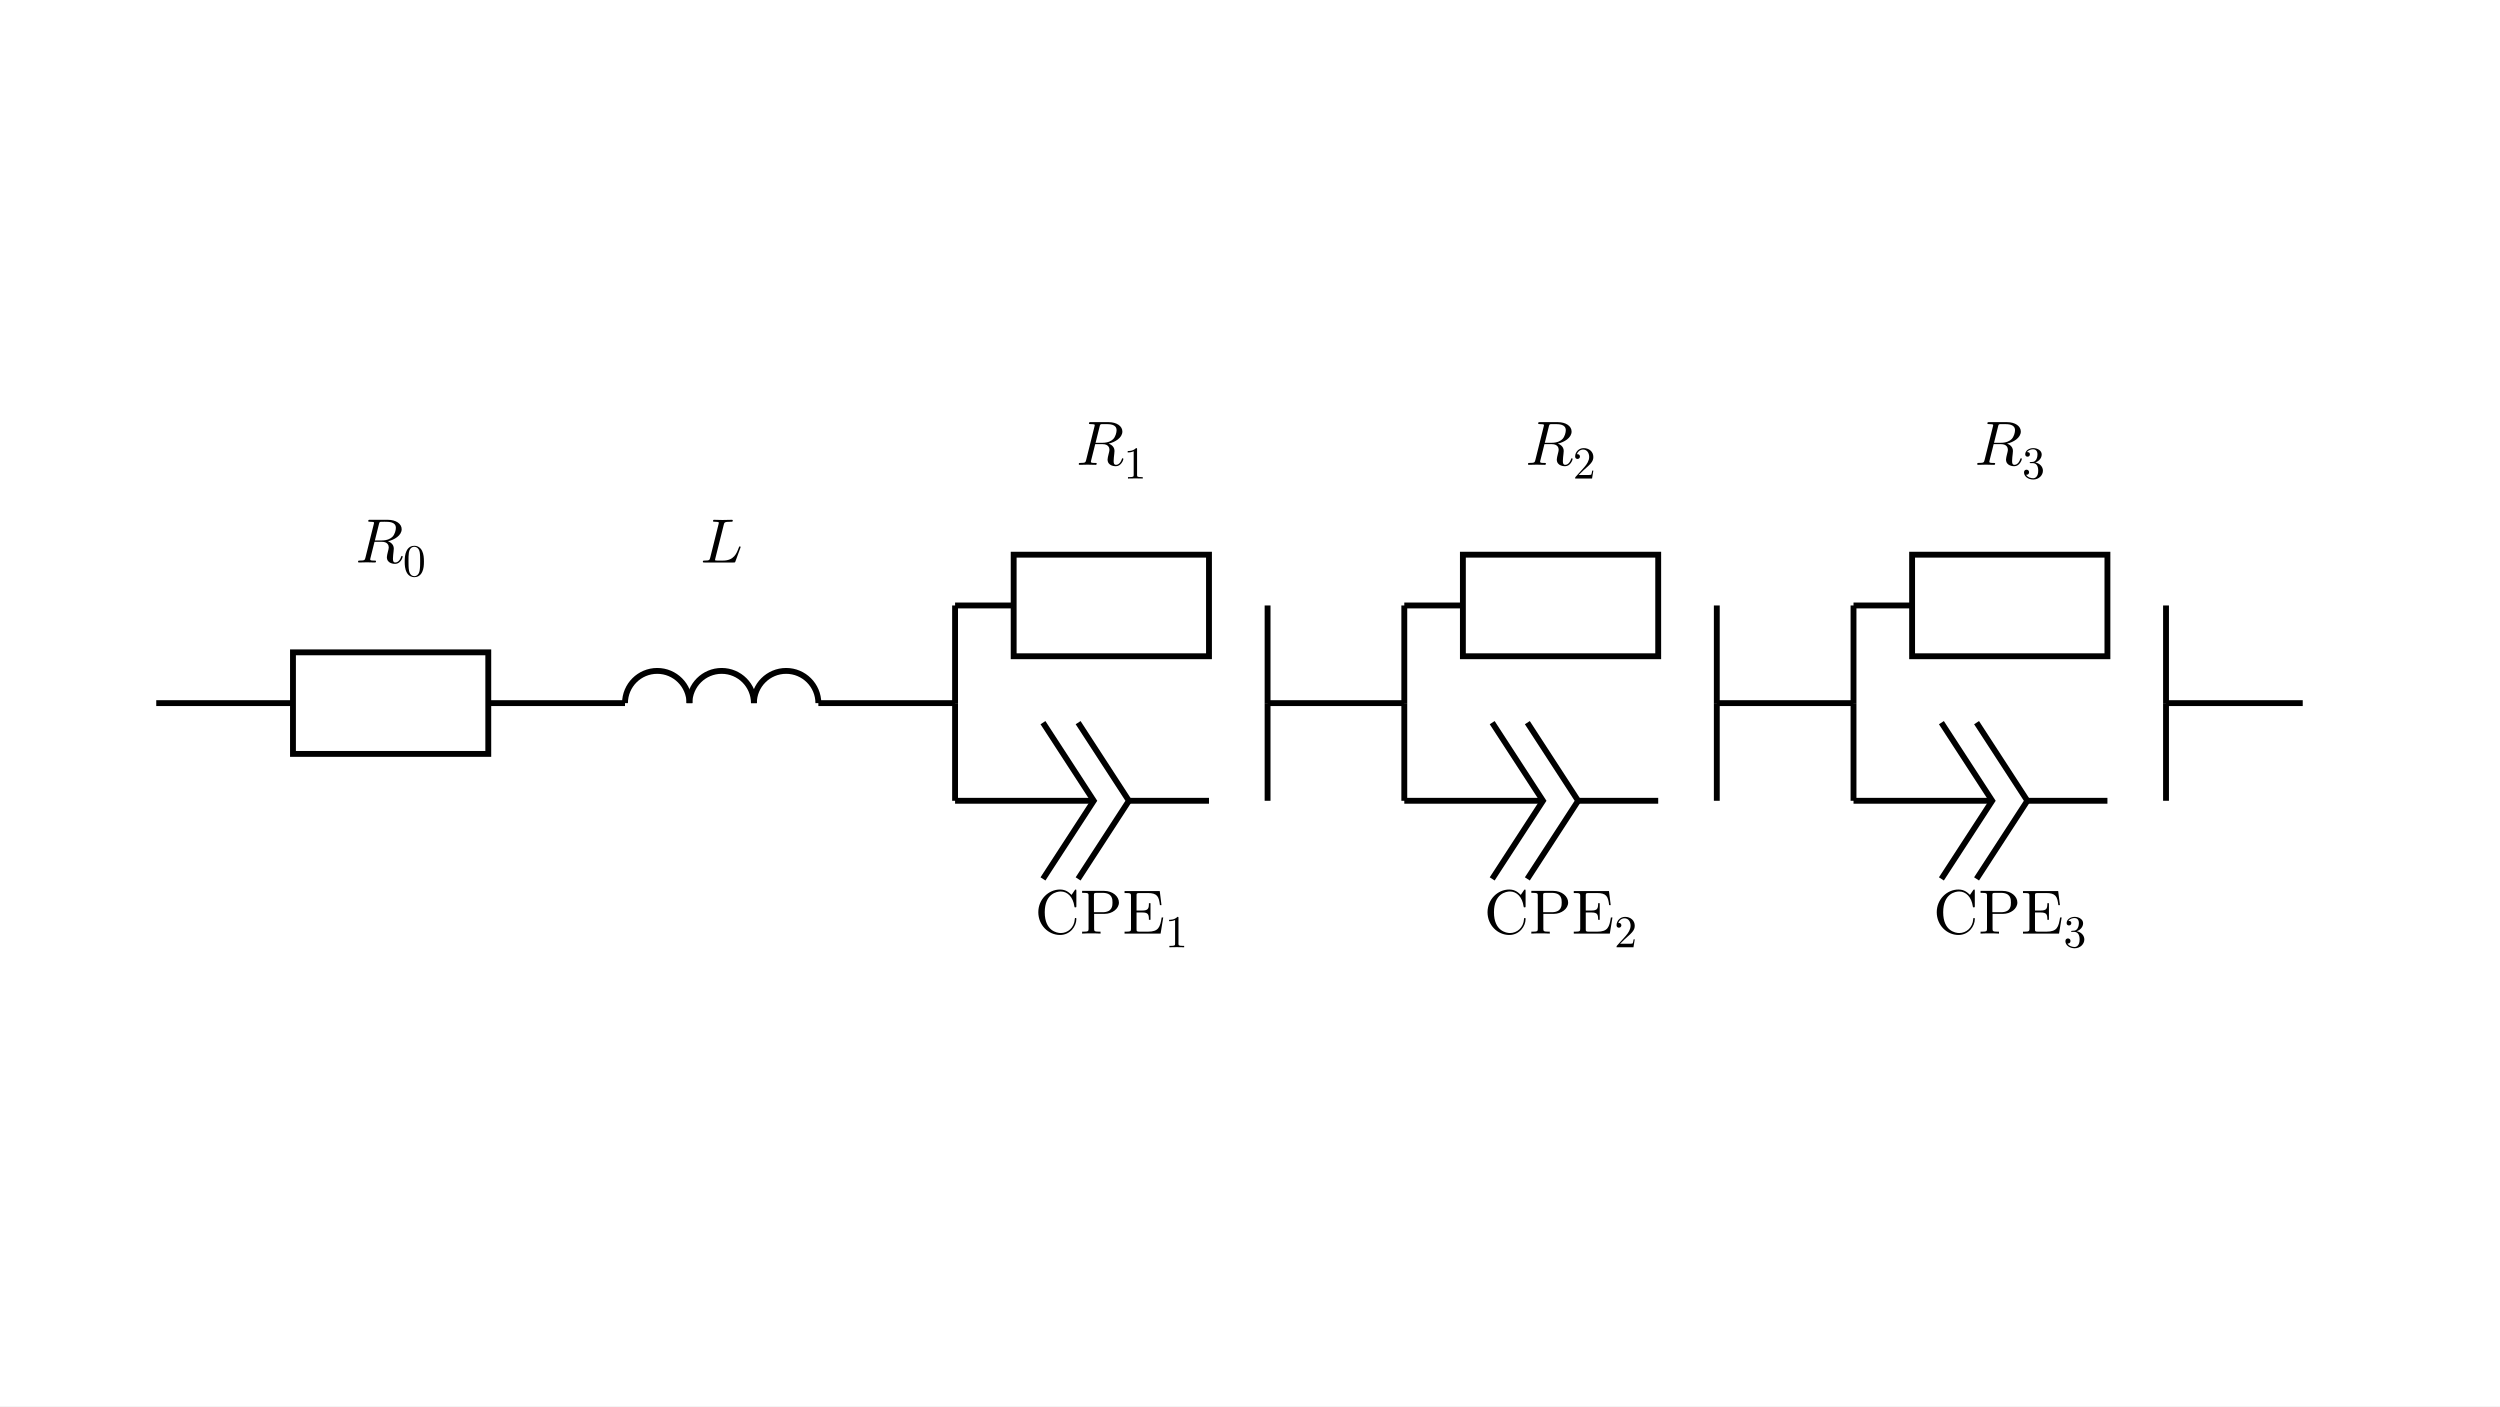
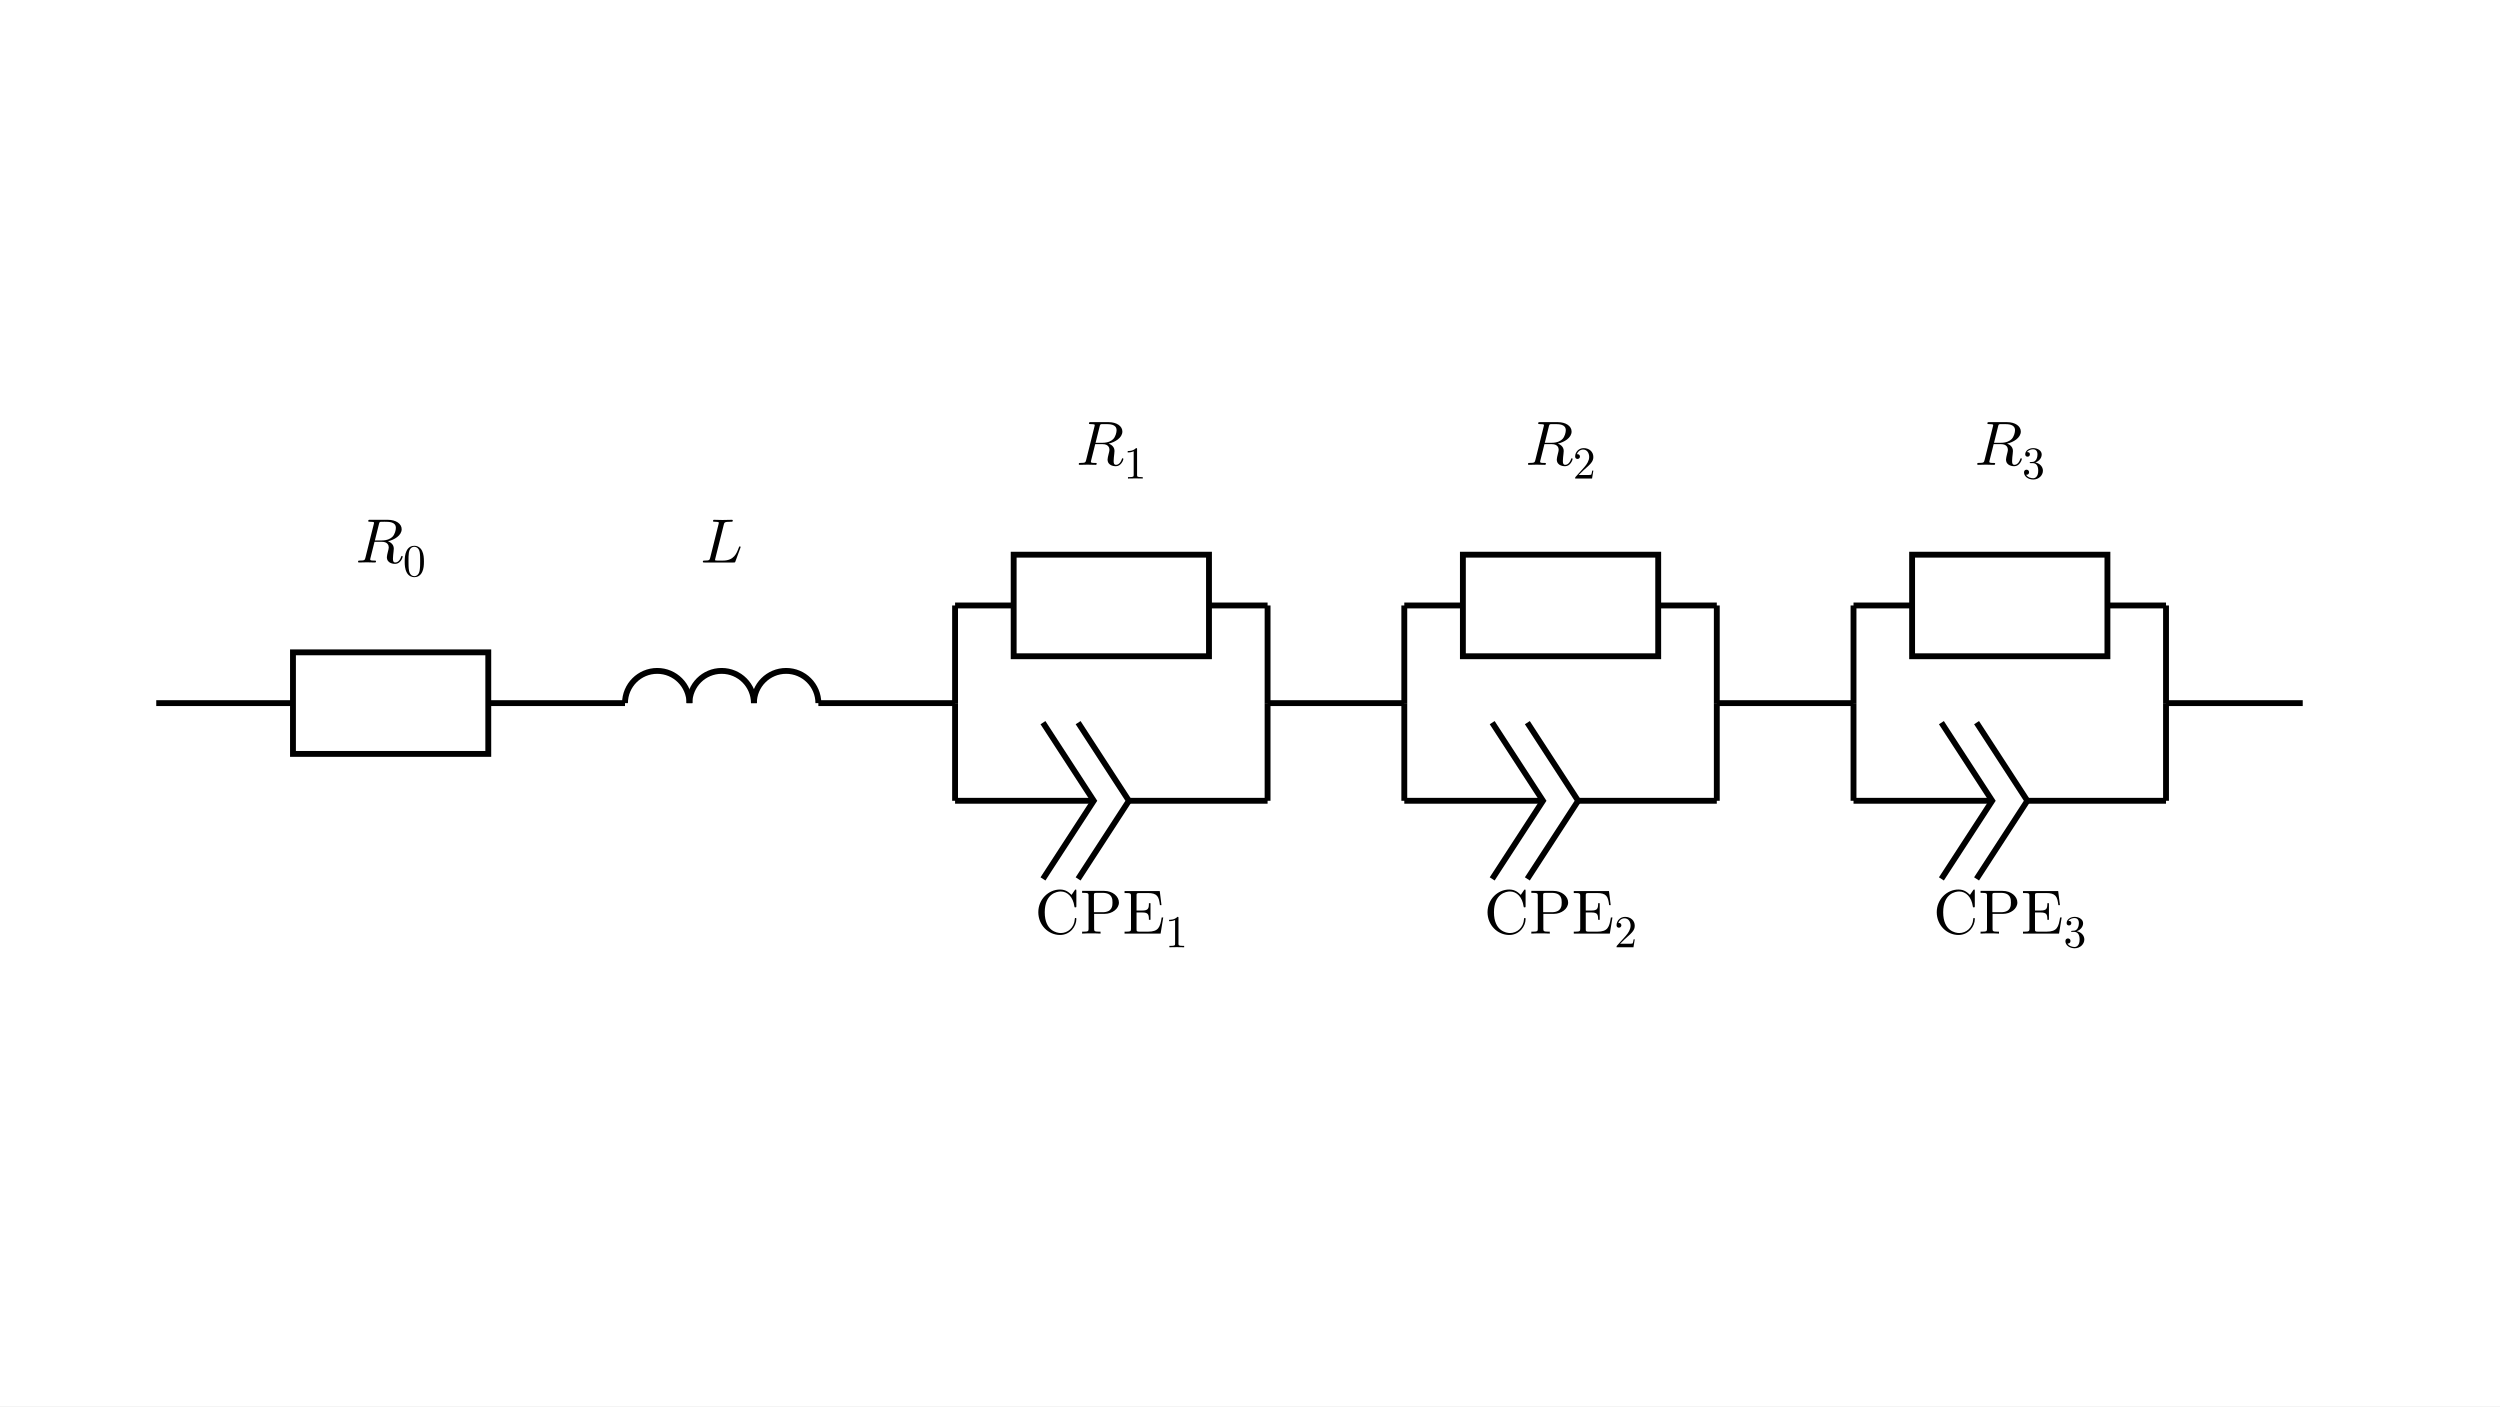
<svg xmlns="http://www.w3.org/2000/svg" width="1280" height="720" overflow="hidden">
  <g>
    <rect x="0" y="0" width="1280" height="720" fill="#FFFFFF" />
    <path d="M80.000 360.000 150.000 360.000" stroke="#000000" stroke-width="3.0" stroke-miterlimit="8" fill="none" fill-rule="evenodd" />
    <rect x="150.000" y="334.000" width="100.000" height="52.000" stroke="#000000" stroke-width="3.0" stroke-miterlimit="8" fill="none" />
    <text font-family="Cambria Math,Cambria Math_MSFontService,sans-serif" font-weight="400" font-size="32.00" text-anchor="middle" transform="translate(200.000 288.000)">𝑅<tspan font-size="23.36" dy="7.00">0</tspan>
    </text>
    <path d="M250.000 360.000 320.000 360.000" stroke="#000000" stroke-width="3.0" stroke-miterlimit="8" fill="none" fill-rule="evenodd" />
    <path d="M320.000 360.000 A16.500 16.500 0 0 1 353.000 360.000" stroke="#000000" stroke-width="3.0" stroke-miterlimit="8" fill="none" fill-rule="evenodd" />
    <path d="M353.000 360.000 A16.500 16.500 0 0 1 386.000 360.000" stroke="#000000" stroke-width="3.0" stroke-miterlimit="8" fill="none" fill-rule="evenodd" />
    <path d="M386.000 360.000 A16.500 16.500 0 0 1 419.000 360.000" stroke="#000000" stroke-width="3.0" stroke-miterlimit="8" fill="none" fill-rule="evenodd" />
    <text font-family="Cambria Math,Cambria Math_MSFontService,sans-serif" font-weight="400" font-size="32.00" text-anchor="middle" transform="translate(369.500 288.000)">𝐿</text>
    <path d="M419.000 360.000 489.000 360.000" stroke="#000000" stroke-width="3.0" stroke-miterlimit="8" fill="none" fill-rule="evenodd" />
    <rect x="519.000" y="284.000" width="100.000" height="52.000" stroke="#000000" stroke-width="3.0" stroke-miterlimit="8" fill="none" />
    <path d="M489.000 310.000 519.000 310.000" stroke="#000000" stroke-width="3.0" stroke-miterlimit="8" fill="none" fill-rule="evenodd" />
    <text font-family="Cambria Math,Cambria Math_MSFontService,sans-serif" font-weight="400" font-size="32.00" text-anchor="middle" transform="translate(569.000 238.000)">𝑅<tspan font-size="23.36" dy="7.00">1</tspan>
    </text>
+     <path d="M619.000 310.000 649.000 310.000" stroke="#000000" stroke-width="3.0" stroke-miterlimit="8" fill="none" fill-rule="evenodd" />
    <path d="M534.000 370.000 L560.000 410.000 L534.000 450.000" stroke="#000000" stroke-width="3.0" stroke-miterlimit="8" fill="none" fill-rule="evenodd" />
    <path d="M552.000 370.000 L578.000 410.000 L552.000 450.000" stroke="#000000" stroke-width="3.0" stroke-miterlimit="8" fill="none" fill-rule="evenodd" />
    <path d="M489.000 410.000 560.000 410.000" stroke="#000000" stroke-width="3.0" stroke-miterlimit="8" fill="none" fill-rule="evenodd" />
    <text font-family="Cambria Math,Cambria Math_MSFontService,sans-serif" font-weight="400" font-size="32.00" text-anchor="middle" transform="translate(569.000 478.000)">CPE<tspan font-size="23.36" dy="7.00">1</tspan>
    </text>
-     <path d="M578.000 410.000 619.000 410.000" stroke="#000000" stroke-width="3.0" stroke-miterlimit="8" fill="none" fill-rule="evenodd" />
+     <path d="M578.000 410.000 649.000 410.000" stroke="#000000" stroke-width="3.0" stroke-miterlimit="8" fill="none" fill-rule="evenodd" />
    <path d="M489.000 310.000 489.000 360.000" stroke="#000000" stroke-width="3.0" stroke-miterlimit="8" fill="none" fill-rule="evenodd" />
    <path d="M489.000 360.000 489.000 410.000" stroke="#000000" stroke-width="3.0" stroke-miterlimit="8" fill="none" fill-rule="evenodd" />
    <path d="M649.000 310.000 649.000 360.000" stroke="#000000" stroke-width="3.0" stroke-miterlimit="8" fill="none" fill-rule="evenodd" />
    <path d="M649.000 360.000 649.000 410.000" stroke="#000000" stroke-width="3.0" stroke-miterlimit="8" fill="none" fill-rule="evenodd" />
    <path d="M649.000 360.000 719.000 360.000" stroke="#000000" stroke-width="3.0" stroke-miterlimit="8" fill="none" fill-rule="evenodd" />
    <rect x="749.000" y="284.000" width="100.000" height="52.000" stroke="#000000" stroke-width="3.0" stroke-miterlimit="8" fill="none" />
    <path d="M719.000 310.000 749.000 310.000" stroke="#000000" stroke-width="3.0" stroke-miterlimit="8" fill="none" fill-rule="evenodd" />
    <text font-family="Cambria Math,Cambria Math_MSFontService,sans-serif" font-weight="400" font-size="32.00" text-anchor="middle" transform="translate(799.000 238.000)">𝑅<tspan font-size="23.36" dy="7.00">2</tspan>
    </text>
+     <path d="M849.000 310.000 879.000 310.000" stroke="#000000" stroke-width="3.0" stroke-miterlimit="8" fill="none" fill-rule="evenodd" />
    <path d="M764.000 370.000 L790.000 410.000 L764.000 450.000" stroke="#000000" stroke-width="3.0" stroke-miterlimit="8" fill="none" fill-rule="evenodd" />
    <path d="M782.000 370.000 L808.000 410.000 L782.000 450.000" stroke="#000000" stroke-width="3.0" stroke-miterlimit="8" fill="none" fill-rule="evenodd" />
    <path d="M719.000 410.000 790.000 410.000" stroke="#000000" stroke-width="3.0" stroke-miterlimit="8" fill="none" fill-rule="evenodd" />
    <text font-family="Cambria Math,Cambria Math_MSFontService,sans-serif" font-weight="400" font-size="32.00" text-anchor="middle" transform="translate(799.000 478.000)">CPE<tspan font-size="23.36" dy="7.00">2</tspan>
    </text>
-     <path d="M808.000 410.000 849.000 410.000" stroke="#000000" stroke-width="3.0" stroke-miterlimit="8" fill="none" fill-rule="evenodd" />
+     <path d="M808.000 410.000 879.000 410.000" stroke="#000000" stroke-width="3.0" stroke-miterlimit="8" fill="none" fill-rule="evenodd" />
    <path d="M719.000 310.000 719.000 360.000" stroke="#000000" stroke-width="3.0" stroke-miterlimit="8" fill="none" fill-rule="evenodd" />
    <path d="M719.000 360.000 719.000 410.000" stroke="#000000" stroke-width="3.0" stroke-miterlimit="8" fill="none" fill-rule="evenodd" />
    <path d="M879.000 310.000 879.000 360.000" stroke="#000000" stroke-width="3.0" stroke-miterlimit="8" fill="none" fill-rule="evenodd" />
    <path d="M879.000 360.000 879.000 410.000" stroke="#000000" stroke-width="3.0" stroke-miterlimit="8" fill="none" fill-rule="evenodd" />
    <path d="M879.000 360.000 949.000 360.000" stroke="#000000" stroke-width="3.0" stroke-miterlimit="8" fill="none" fill-rule="evenodd" />
    <rect x="979.000" y="284.000" width="100.000" height="52.000" stroke="#000000" stroke-width="3.0" stroke-miterlimit="8" fill="none" />
    <path d="M949.000 310.000 979.000 310.000" stroke="#000000" stroke-width="3.0" stroke-miterlimit="8" fill="none" fill-rule="evenodd" />
    <text font-family="Cambria Math,Cambria Math_MSFontService,sans-serif" font-weight="400" font-size="32.00" text-anchor="middle" transform="translate(1029.000 238.000)">𝑅<tspan font-size="23.36" dy="7.00">3</tspan>
    </text>
+     <path d="M1079.000 310.000 1109.000 310.000" stroke="#000000" stroke-width="3.0" stroke-miterlimit="8" fill="none" fill-rule="evenodd" />
    <path d="M994.000 370.000 L1020.000 410.000 L994.000 450.000" stroke="#000000" stroke-width="3.0" stroke-miterlimit="8" fill="none" fill-rule="evenodd" />
    <path d="M1012.000 370.000 L1038.000 410.000 L1012.000 450.000" stroke="#000000" stroke-width="3.0" stroke-miterlimit="8" fill="none" fill-rule="evenodd" />
    <path d="M949.000 410.000 1020.000 410.000" stroke="#000000" stroke-width="3.0" stroke-miterlimit="8" fill="none" fill-rule="evenodd" />
    <text font-family="Cambria Math,Cambria Math_MSFontService,sans-serif" font-weight="400" font-size="32.00" text-anchor="middle" transform="translate(1029.000 478.000)">CPE<tspan font-size="23.36" dy="7.00">3</tspan>
    </text>
-     <path d="M1038.000 410.000 1079.000 410.000" stroke="#000000" stroke-width="3.0" stroke-miterlimit="8" fill="none" fill-rule="evenodd" />
+     <path d="M1038.000 410.000 1109.000 410.000" stroke="#000000" stroke-width="3.0" stroke-miterlimit="8" fill="none" fill-rule="evenodd" />
    <path d="M949.000 310.000 949.000 360.000" stroke="#000000" stroke-width="3.0" stroke-miterlimit="8" fill="none" fill-rule="evenodd" />
    <path d="M949.000 360.000 949.000 410.000" stroke="#000000" stroke-width="3.0" stroke-miterlimit="8" fill="none" fill-rule="evenodd" />
    <path d="M1109.000 310.000 1109.000 360.000" stroke="#000000" stroke-width="3.0" stroke-miterlimit="8" fill="none" fill-rule="evenodd" />
    <path d="M1109.000 360.000 1109.000 410.000" stroke="#000000" stroke-width="3.0" stroke-miterlimit="8" fill="none" fill-rule="evenodd" />
    <path d="M1109.000 360.000 1179.000 360.000" stroke="#000000" stroke-width="3.0" stroke-miterlimit="8" fill="none" fill-rule="evenodd" />
  </g>
</svg>
